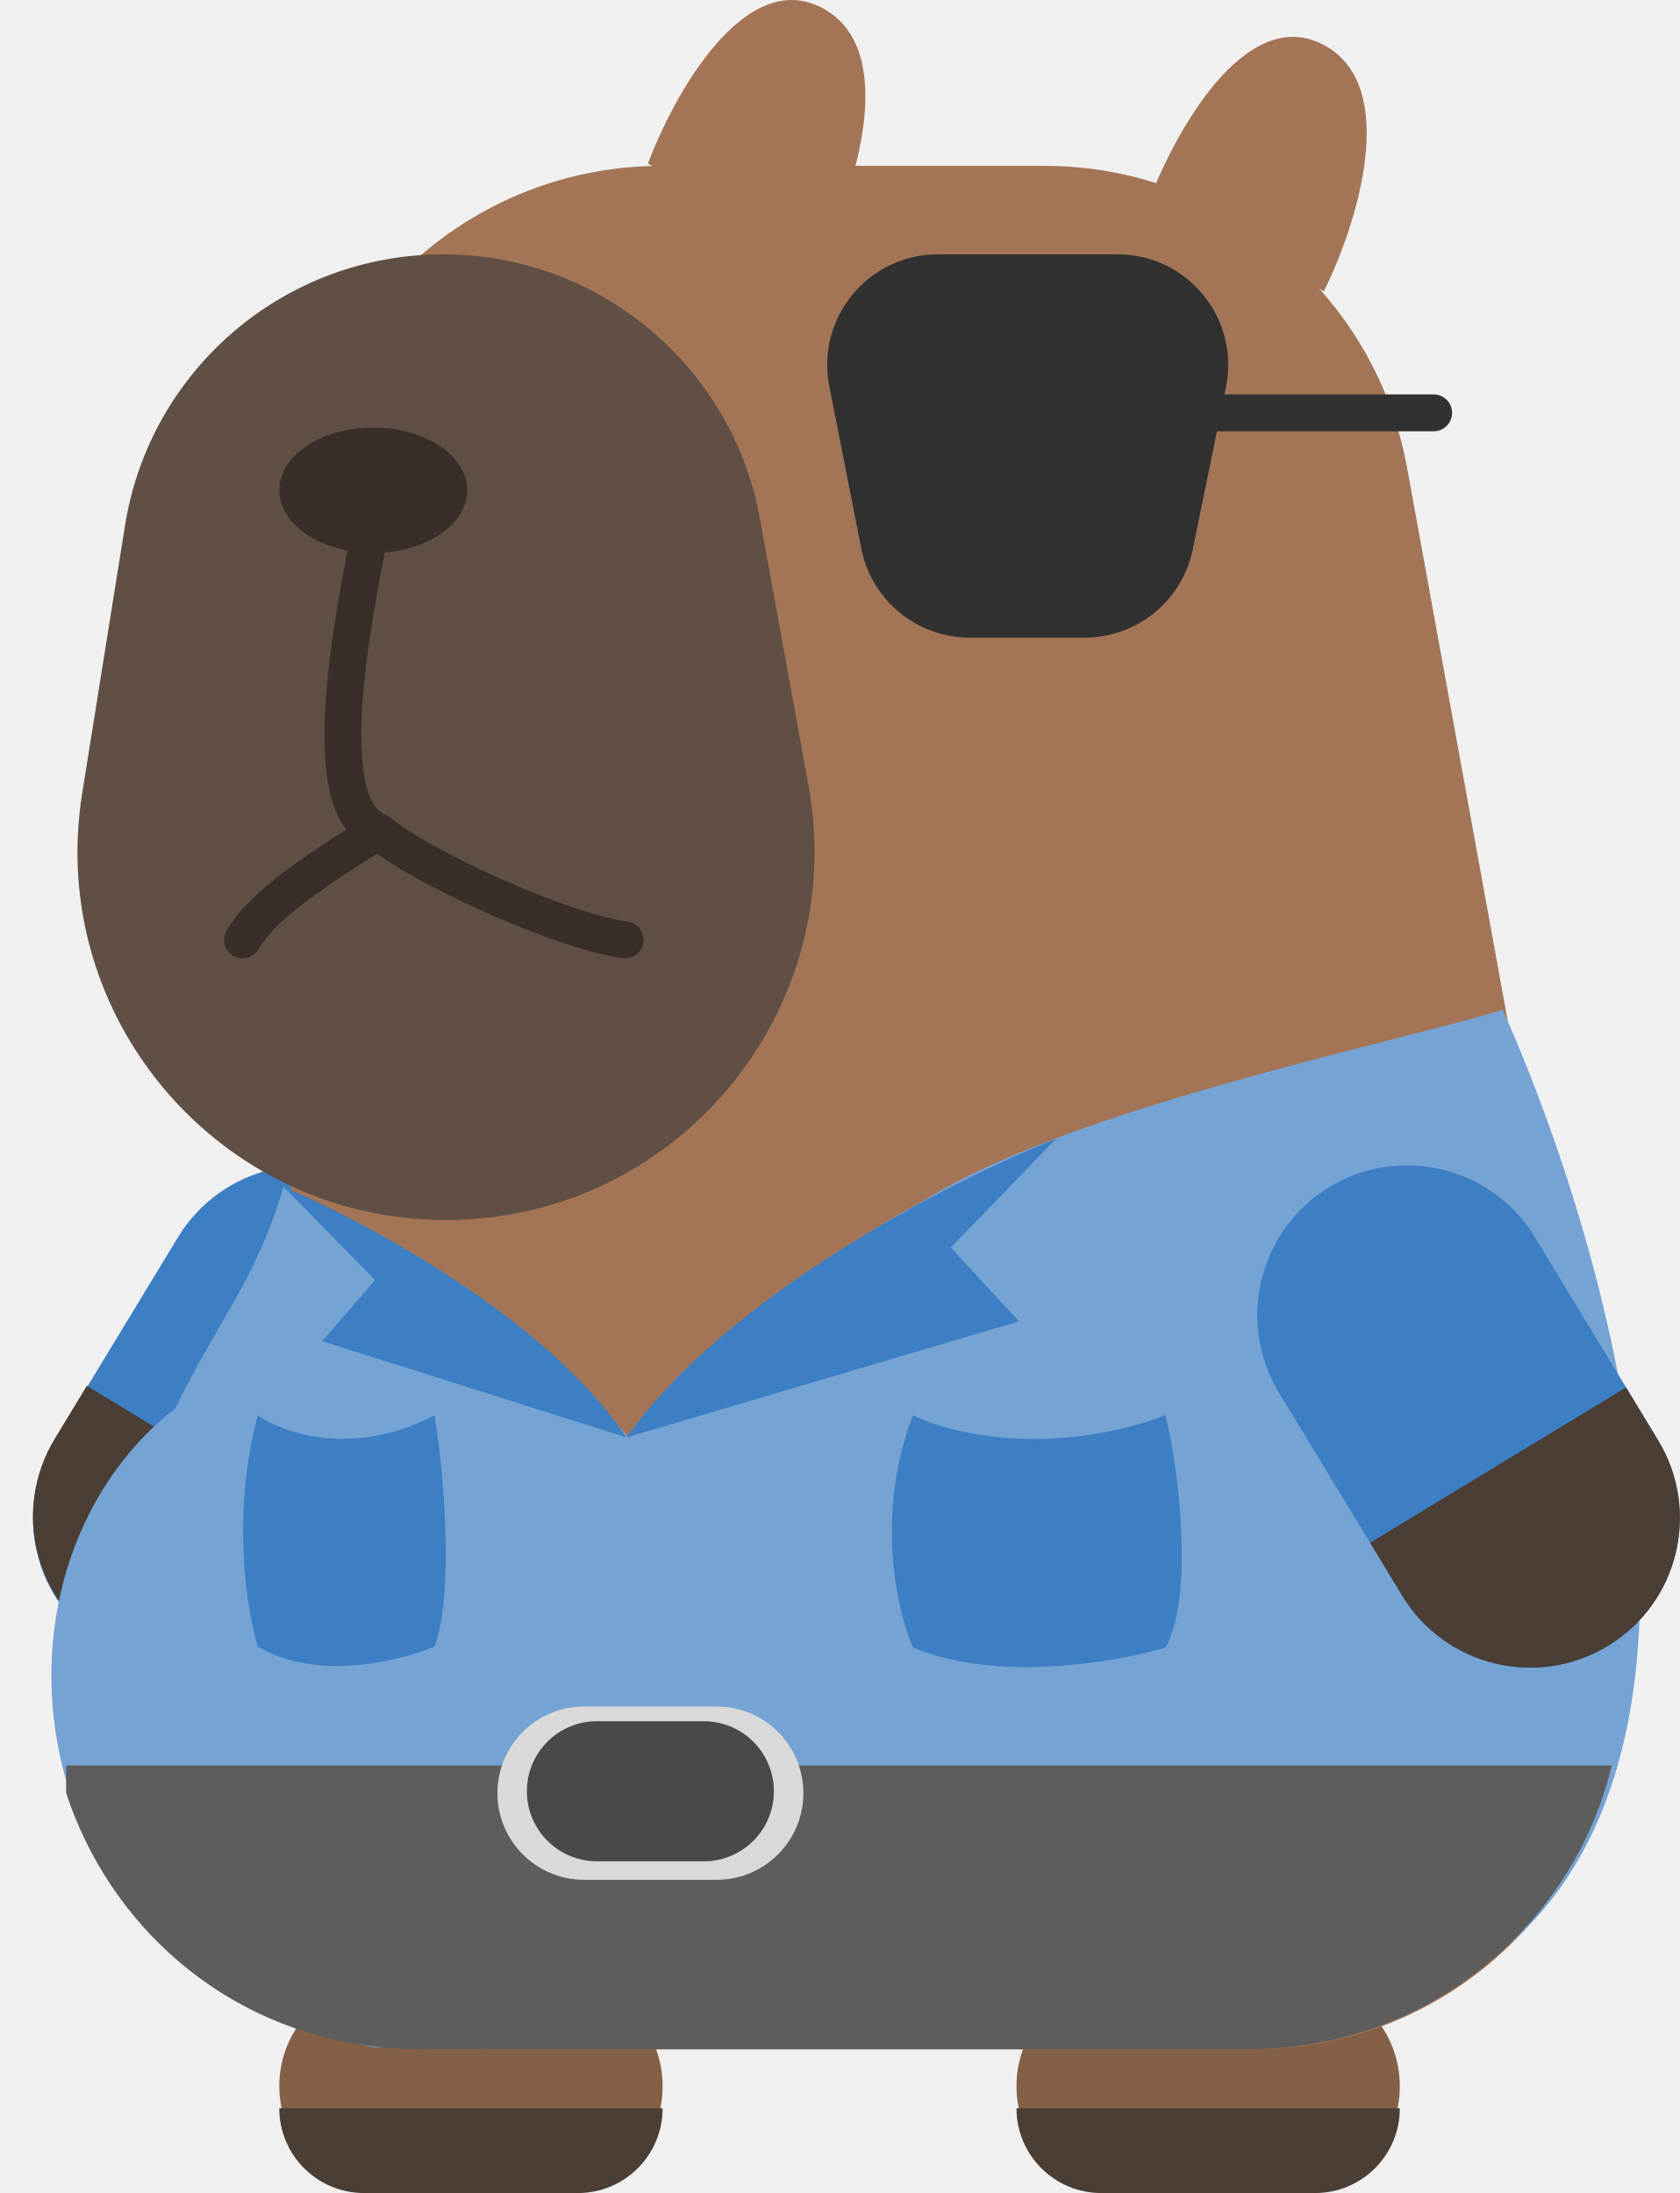
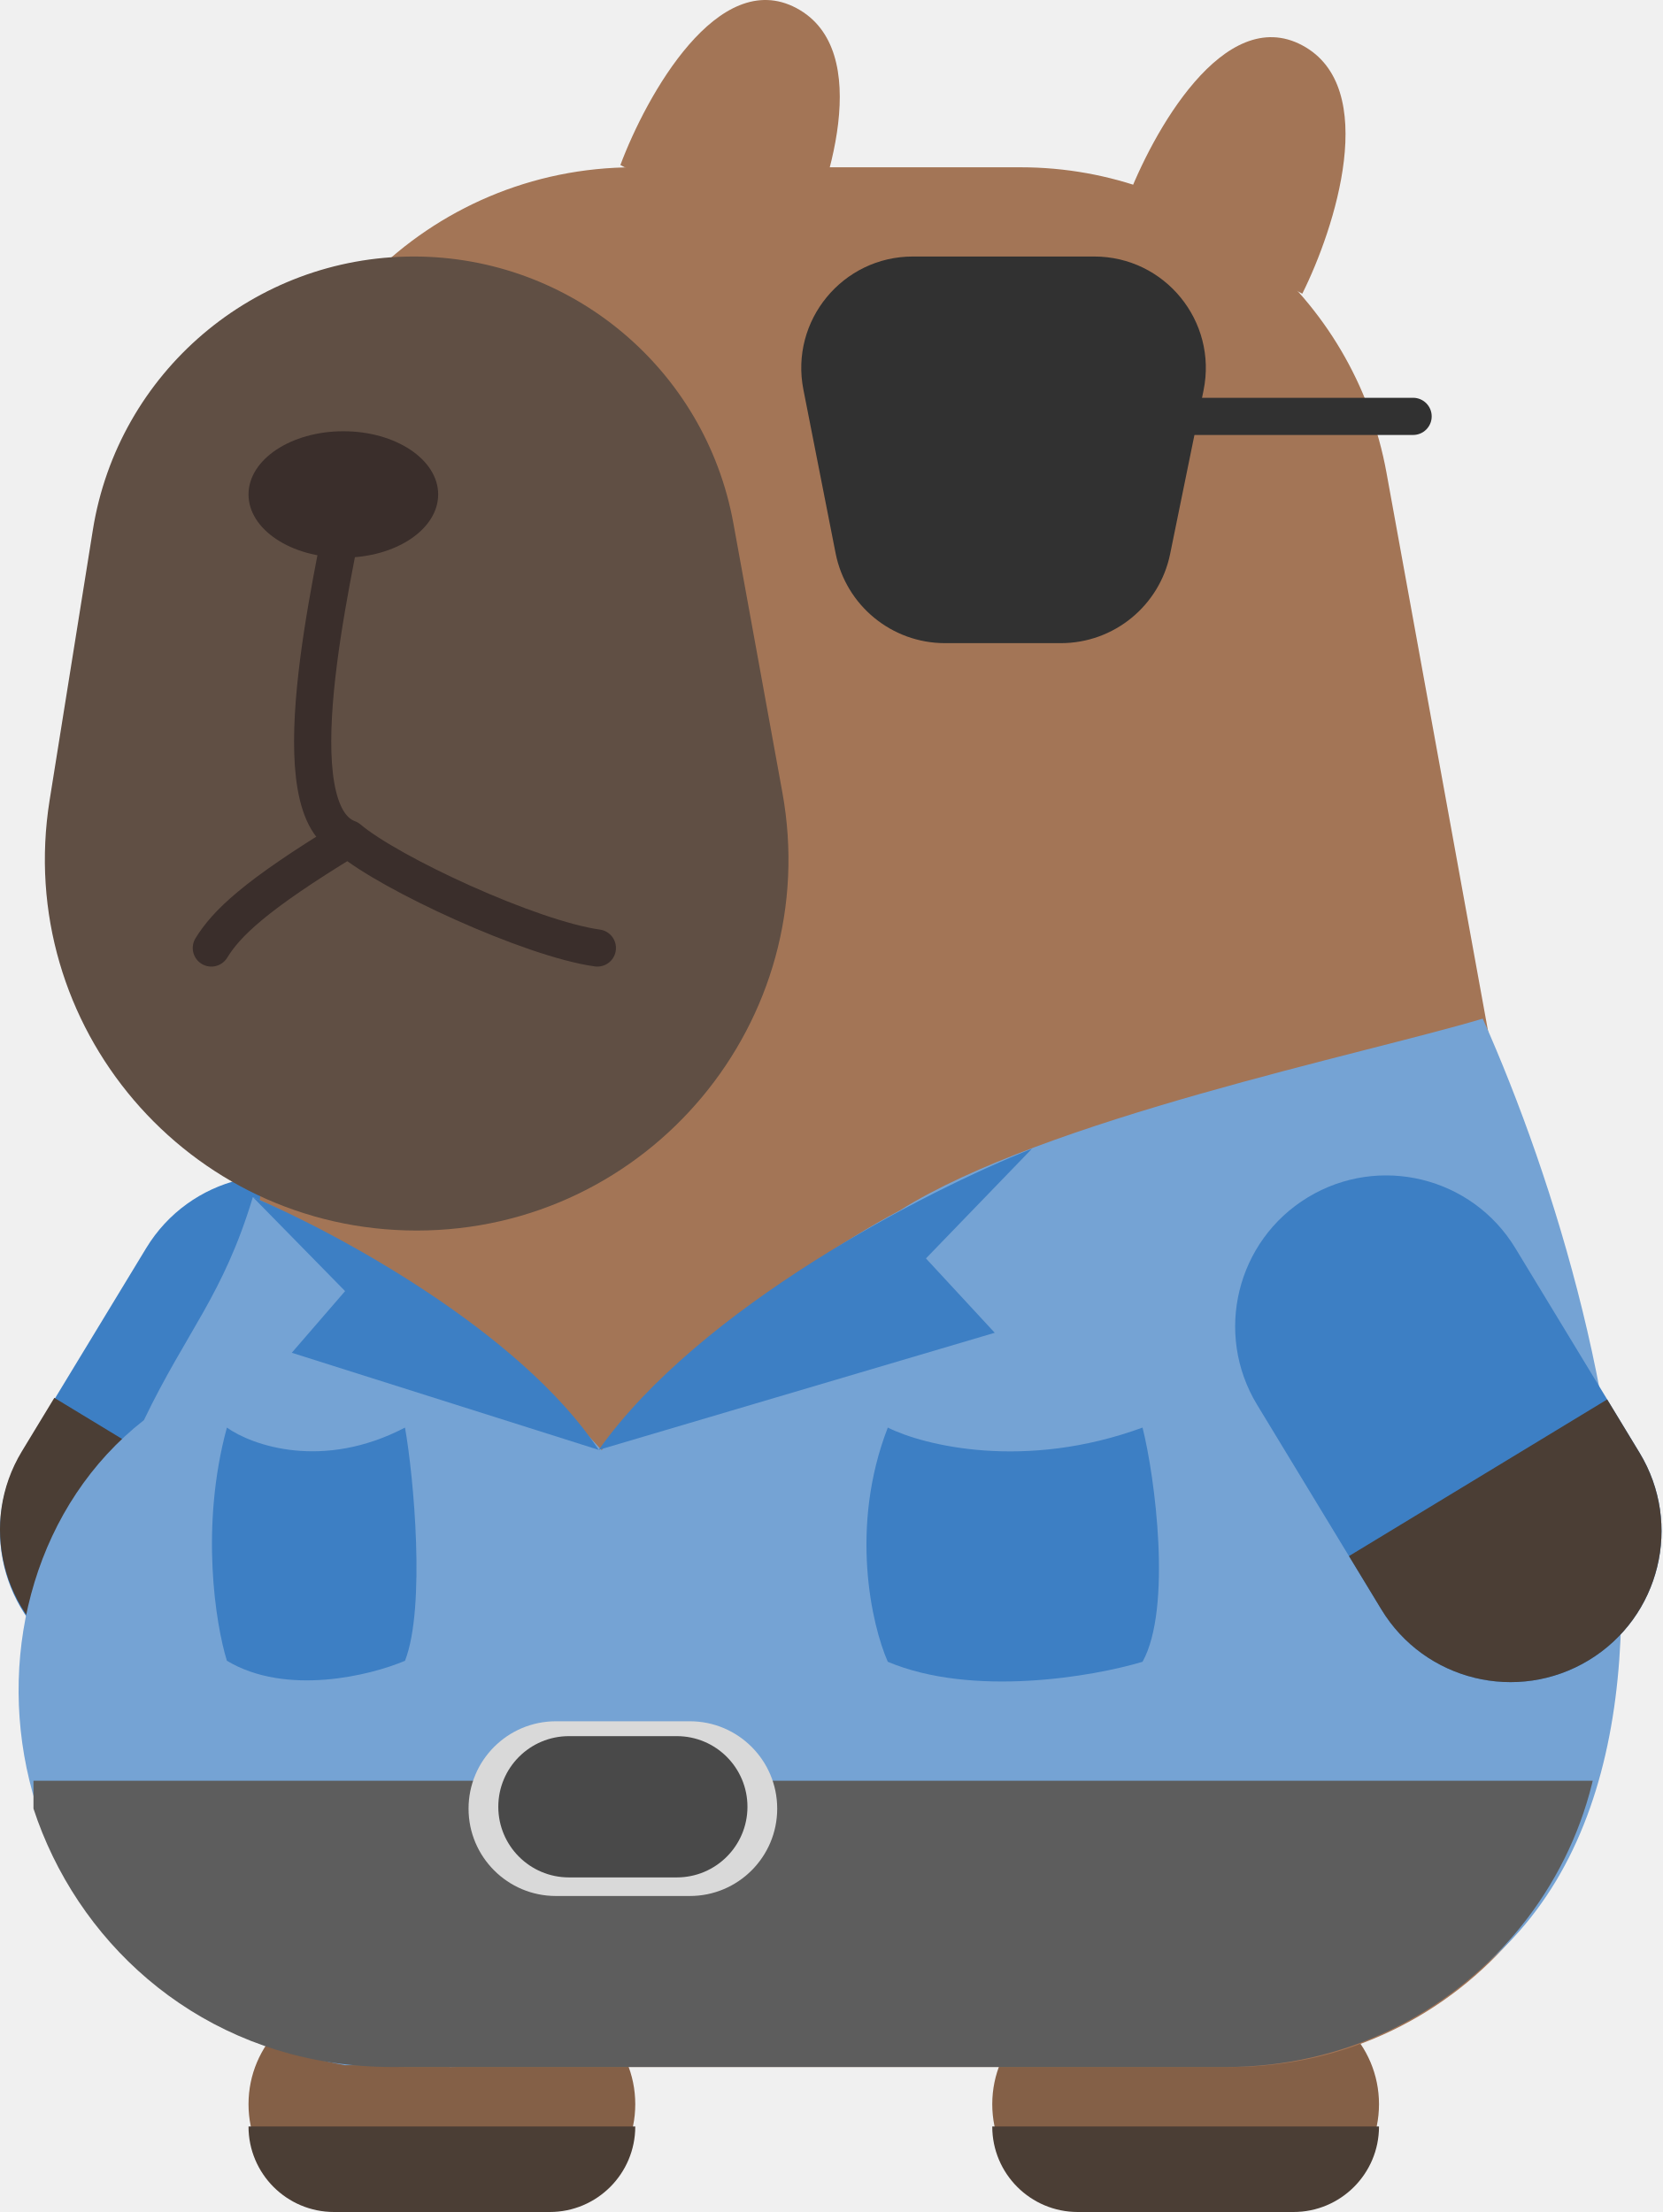
- <svg xmlns="http://www.w3.org/2000/svg" width="36" height="47" viewBox="0 0 36 47" fill="none">
-   <path d="M17.627 0.174C15.964 -0.715 14.439 2.026 13.885 3.507L17.627 5.451C18.32 4.062 19.29 1.063 17.627 0.174Z" fill="#A37556" />
-   <path d="M8.219 25.441C6.705 24.522 4.732 25.005 3.812 26.519L1.173 30.869C0.253 32.384 0.736 34.357 2.251 35.276C3.765 36.195 5.738 35.712 6.657 34.198L9.297 29.848C10.216 28.333 9.734 26.36 8.219 25.441Z" fill="#3D7FC4" />
-   <path d="M1.861 29.701L1.173 30.835C0.253 32.35 0.736 34.323 2.251 35.242C3.765 36.161 5.738 35.678 6.657 34.164L7.346 33.03L1.861 29.701Z" fill="#4B3E35" />
-   <rect x="21.783" y="42.419" width="8.215" height="4.582" rx="2.291" fill="#846047" />
-   <path d="M21.783 45.184H29.998C29.998 46.188 29.185 47.001 28.181 47.001H23.6C22.597 47.001 21.783 46.188 21.783 45.184Z" fill="#4B3E35" />
-   <rect x="5.985" y="42.419" width="8.215" height="4.582" rx="2.291" fill="#846047" />
-   <path d="M5.985 45.184H14.2C14.2 46.188 13.387 47.001 12.384 47.001H7.802C6.799 47.001 5.985 46.188 5.985 45.184Z" fill="#4B3E35" />
-   <path d="M6.276 11.454C6.276 7.092 9.813 3.555 14.175 3.555H22.386C26.203 3.555 29.474 6.285 30.157 10.041L34.625 34.607C35.506 39.456 31.781 43.92 26.853 43.92H9.348C2.472 43.92 -1.121 35.743 3.53 30.678L4.196 29.953C5.534 28.496 6.276 26.589 6.276 24.611L6.276 11.454Z" fill="#A37556" />
-   <path d="M2.679 11.263C3.214 7.914 6.103 5.451 9.494 5.451C12.83 5.451 15.688 7.836 16.285 11.117L17.326 16.837C18.207 21.685 14.484 26.147 9.557 26.147C4.699 26.147 0.993 21.801 1.761 17.004L2.679 11.263Z" fill="#604F44" />
-   <path d="M8.108 10.491C7.759 12.355 6.586 17.261 8.108 17.82M8.108 17.82C8.986 18.564 11.982 19.948 13.395 20.144M8.108 17.82C6.103 19.038 5.511 19.631 5.195 20.144" stroke="#3A2E2B" stroke-width="0.79" stroke-linecap="round" />
-   <ellipse cx="7.999" cy="10.507" rx="2.014" ry="1.343" fill="#3A2E2B" />
-   <path d="M20.046 7.11C20.849 7.149 22.668 7.599 23.521 9.085" stroke="#3A2E2B" stroke-width="1.185" stroke-linecap="round" />
-   <path d="M28.37 0.964C26.706 0.075 25.182 2.815 24.627 4.297L28.37 6.241C29.063 4.852 30.033 1.853 28.37 0.964Z" fill="#A37556" />
-   <path d="M19.822 25.718C22.911 23.775 29.649 22.408 32.203 21.644C35.279 28.544 38.589 42.603 27.22 43.644L10.261 43.92C9.048 40.383 9.572 37.181 11.054 34.378C13.213 30.119 17.323 27.043 19.822 25.718Z" fill="#75A3D4" />
-   <path d="M8.029 43.88H17.808C19.017 32.411 9.112 26.792 6.078 25.436C5.446 27.529 4.672 28.283 3.763 30.175C-0.779 33.73 0.395 42.464 8.029 43.88Z" fill="#75A3D4" />
-   <path d="M24.976 30.333C22.48 31.25 20.329 30.715 19.565 30.333C18.744 32.45 19.223 34.533 19.565 35.31C21.366 36.068 23.923 35.626 24.976 35.31C25.608 34.172 25.24 31.373 24.976 30.333Z" fill="#3D7FC4" />
-   <path d="M9.31 30.333C7.564 31.245 6.06 30.713 5.526 30.333C4.952 32.441 5.287 34.514 5.526 35.288C6.785 36.043 8.573 35.602 9.31 35.288C9.751 34.155 9.494 31.369 9.31 30.333Z" fill="#3D7FC4" />
-   <g clip-path="url(#clip0_4053_10049)">
-     <path d="M5.925 11.453C5.925 7.091 9.505 3.554 13.921 3.554H22.232C26.096 3.554 29.407 6.284 30.099 10.04L34.621 34.606C35.514 39.455 31.743 43.919 26.754 43.919H9.035C2.074 43.919 -1.563 35.742 3.145 30.677L3.819 29.952C5.173 28.495 5.925 26.588 5.925 24.61L5.925 11.453Z" fill="#5D5D5D" />
+ <svg xmlns="http://www.w3.org/2000/svg" width="447" height="595" viewBox="0 0 447 595" fill="none">
+   <path d="M214.204 2.197C193.149 -9.054 173.848 25.637 166.83 44.389L214.204 69C222.977 51.42 235.26 13.448 214.204 2.197Z" fill="#A37556" />
+   <path d="M95.106 322.069C75.932 310.433 50.956 316.543 39.319 335.717L5.899 390.787C-5.737 409.961 0.373 434.937 19.547 446.574C38.721 458.21 63.698 452.099 75.334 432.925L108.755 377.856C120.391 358.682 114.28 333.705 95.106 322.069Z" fill="#3D7FC4" />
+   <path d="M14.612 376L5.899 390.357C-5.737 409.531 0.373 434.507 19.547 446.144C38.721 457.78 63.698 451.669 75.334 432.495L84.047 418.138L14.612 376Z" fill="#4B3E35" />
+   <rect x="266.83" y="537" width="104" height="58" rx="29" fill="#846047" />
+   <path d="M266.83 572H370.83C370.83 584.703 360.533 595 347.83 595H289.83C277.128 595 266.83 584.703 266.83 572Z" fill="#4B3E35" />
+   <rect x="66.83" y="537" width="104" height="58" rx="29" fill="#846047" />
+   <path d="M66.83 572H170.83C170.83 584.703 160.533 595 147.83 595H89.83C77.127 595 66.83 584.703 66.83 572Z" fill="#4B3E35" />
+   <path d="M70.513 145C70.513 89.772 115.284 45 170.513 45H274.449C322.777 45 364.189 79.561 372.836 127.109L429.391 438.109C440.553 499.494 393.396 556 331.004 556H109.404C22.355 556 -23.13 452.488 35.744 388.367L44.173 379.187C61.113 360.737 70.513 336.602 70.513 311.555L70.513 145Z" fill="#A37556" />
+   <path d="M24.965 142.579C31.745 100.187 68.316 69 111.247 69C153.471 69 189.655 99.194 197.213 140.737L210.388 213.149C221.553 274.511 174.414 331 112.045 331C50.543 331 3.629 275.987 13.342 215.256L24.965 142.579Z" fill="#604F44" />
+   <path d="M93.714 132.789C89.296 156.391 74.436 218.496 93.714 225.579M93.714 225.579C104.83 235 142.749 252.521 160.639 255M93.714 225.579C68.33 241 60.83 248.5 56.83 255" stroke="#3A2E2B" stroke-width="10" stroke-linecap="round" />
+   <ellipse cx="92.33" cy="133" rx="25.5" ry="17" fill="#3A2E2B" />
+   <path d="M244.83 90C254.997 90.5 278.03 96.2 288.83 115" stroke="#3A2E2B" stroke-width="15" stroke-linecap="round" />
+   <path d="M350.204 12.197C329.149 0.946 309.848 35.637 302.83 54.389L350.204 79C358.977 61.42 371.26 23.448 350.204 12.197Z" fill="#A37556" />
+   <path d="M242 325.577C281.096 300.975 366.401 283.668 398.736 274C437.674 361.345 479.571 539.33 335.656 552.506L120.959 556C105.602 511.221 112.23 470.687 130.997 435.209C158.323 381.291 210.357 342.346 242 325.577Z" fill="#75A3D4" />
+   <path d="M92.699 555.501H216.5C231.801 410.301 106.417 339.167 68 322C60 348.5 50.2 358.043 38.699 382C-18.801 427 -3.941 537.563 92.699 555.501Z" fill="#75A3D4" />
+   <path d="M307.242 384C275.642 395.6 248.409 388.833 238.742 384C228.342 410.8 234.409 437.167 238.742 447C261.542 456.6 293.909 451 307.242 447C315.242 432.6 310.576 397.167 307.242 384Z" fill="#3D7FC4" />
+   <path d="M108.911 384C86.816 395.549 67.774 388.812 61.015 384C53.743 410.682 57.985 436.933 61.015 446.723C76.957 456.28 99.588 450.705 108.911 446.723C114.505 432.386 111.242 397.109 108.911 384Z" fill="#3D7FC4" />
+   <g clip-path="url(#clip0_5022_11583)">
+     <path d="M66.058 145C66.058 89.772 111.378 45 167.284 45H272.496C321.416 45 363.336 79.561 372.089 127.109L429.337 438.109C440.637 499.494 392.901 556 329.744 556H105.426C17.309 556 -28.733 452.488 30.863 388.367L39.395 379.187C56.543 360.737 66.058 336.602 66.058 311.555L66.058 145Z" fill="#5D5D5D" />
  </g>
-   <path d="M28.487 25.441C30.002 24.522 31.975 25.005 32.894 26.519L35.534 30.869C36.453 32.384 35.971 34.357 34.456 35.276C32.941 36.195 30.968 35.712 30.049 34.198L27.409 29.848C26.49 28.333 26.973 26.36 28.487 25.441Z" fill="#3D7FC4" />
-   <path d="M34.846 29.735L35.534 30.869C36.453 32.384 35.971 34.357 34.456 35.276C32.941 36.195 30.968 35.712 30.049 34.198L29.361 33.064L34.846 29.735Z" fill="#4B3E35" />
-   <rect x="24.641" y="8.453" width="6.477" height="0.79" rx="0.395" fill="#313131" />
-   <path d="M21.837 28.319L13.424 30.807C15.573 27.774 20.362 25.304 22.627 24.409L20.376 26.739L21.837 28.319Z" fill="#3D7FC4" />
-   <path d="M6.905 28.744L13.424 30.807C11.759 28.292 7.833 26.178 6.078 25.436L8.037 27.434L6.905 28.744Z" fill="#3D7FC4" />
-   <rect x="10.66" y="36.574" width="6.556" height="3.713" rx="1.856" fill="#D9D9D9" />
-   <path d="M11.291 38.39C11.291 37.562 11.963 36.889 12.792 36.889H15.083C15.912 36.889 16.584 37.562 16.584 38.39C16.584 39.219 15.912 39.891 15.083 39.891H12.792C11.963 39.891 11.291 39.219 11.291 38.39Z" fill="#494949" />
-   <path d="M17.772 8.278C17.484 6.814 18.605 5.451 20.097 5.451H23.95C25.45 5.451 26.572 6.826 26.272 8.295L25.562 11.77C25.337 12.874 24.367 13.666 23.241 13.666H20.781C19.649 13.666 18.674 12.865 18.456 11.754L17.772 8.278Z" fill="#313131" />
+   <path d="M351.696 322.069C370.87 310.433 395.846 316.543 407.483 335.717L440.903 390.787C452.539 409.961 446.429 434.937 427.255 446.574C408.081 458.21 383.104 452.099 371.468 432.925L338.047 377.856C326.411 358.682 332.522 333.705 351.696 322.069Z" fill="#3D7FC4" />
+   <path d="M432.19 376.43L440.903 390.787C452.539 409.961 446.429 434.937 427.255 446.574C408.081 458.21 383.104 452.099 371.468 432.925L362.755 418.568L432.19 376.43Z" fill="#4B3E35" />
+   <rect x="303" y="107" width="82" height="10" rx="5" fill="#313131" />
+   <path d="M267.5 358.5L161 390C188.2 351.6 248.833 320.333 277.5 309L249 338.5L267.5 358.5Z" fill="#3D7FC4" />
+   <path d="M78.463 363.878L161 390C139.92 358.156 90.217 331.398 68 322L92.8 347.293L78.463 363.878Z" fill="#3D7FC4" />
+   <rect x="126" y="463" width="83" height="47" rx="23.5" fill="#D9D9D9" />
+   <path d="M134 486C134 475.507 142.507 467 153 467H182C192.493 467 201 475.507 201 486C201 496.493 192.493 505 182 505H153C142.507 505 134 496.493 134 486Z" fill="#494949" />
+   <path d="M216.042 104.791C212.395 86.254 226.585 69 245.478 69H294.256C313.236 69 327.446 86.405 323.649 105.001L314.666 149.001C311.814 162.968 299.527 173 285.272 173H254.135C239.799 173 227.466 162.858 224.699 148.791L216.042 104.791Z" fill="#313131" />
  <defs>
-     <clipPath id="clip0_4053_10049">
-       <rect width="33.334" height="6.082" fill="white" transform="translate(1.41748 37.8374)" />
+     <clipPath id="clip0_5022_11583">
+       <rect width="422" height="77" fill="white" transform="translate(9 479)" />
    </clipPath>
  </defs>
</svg>
